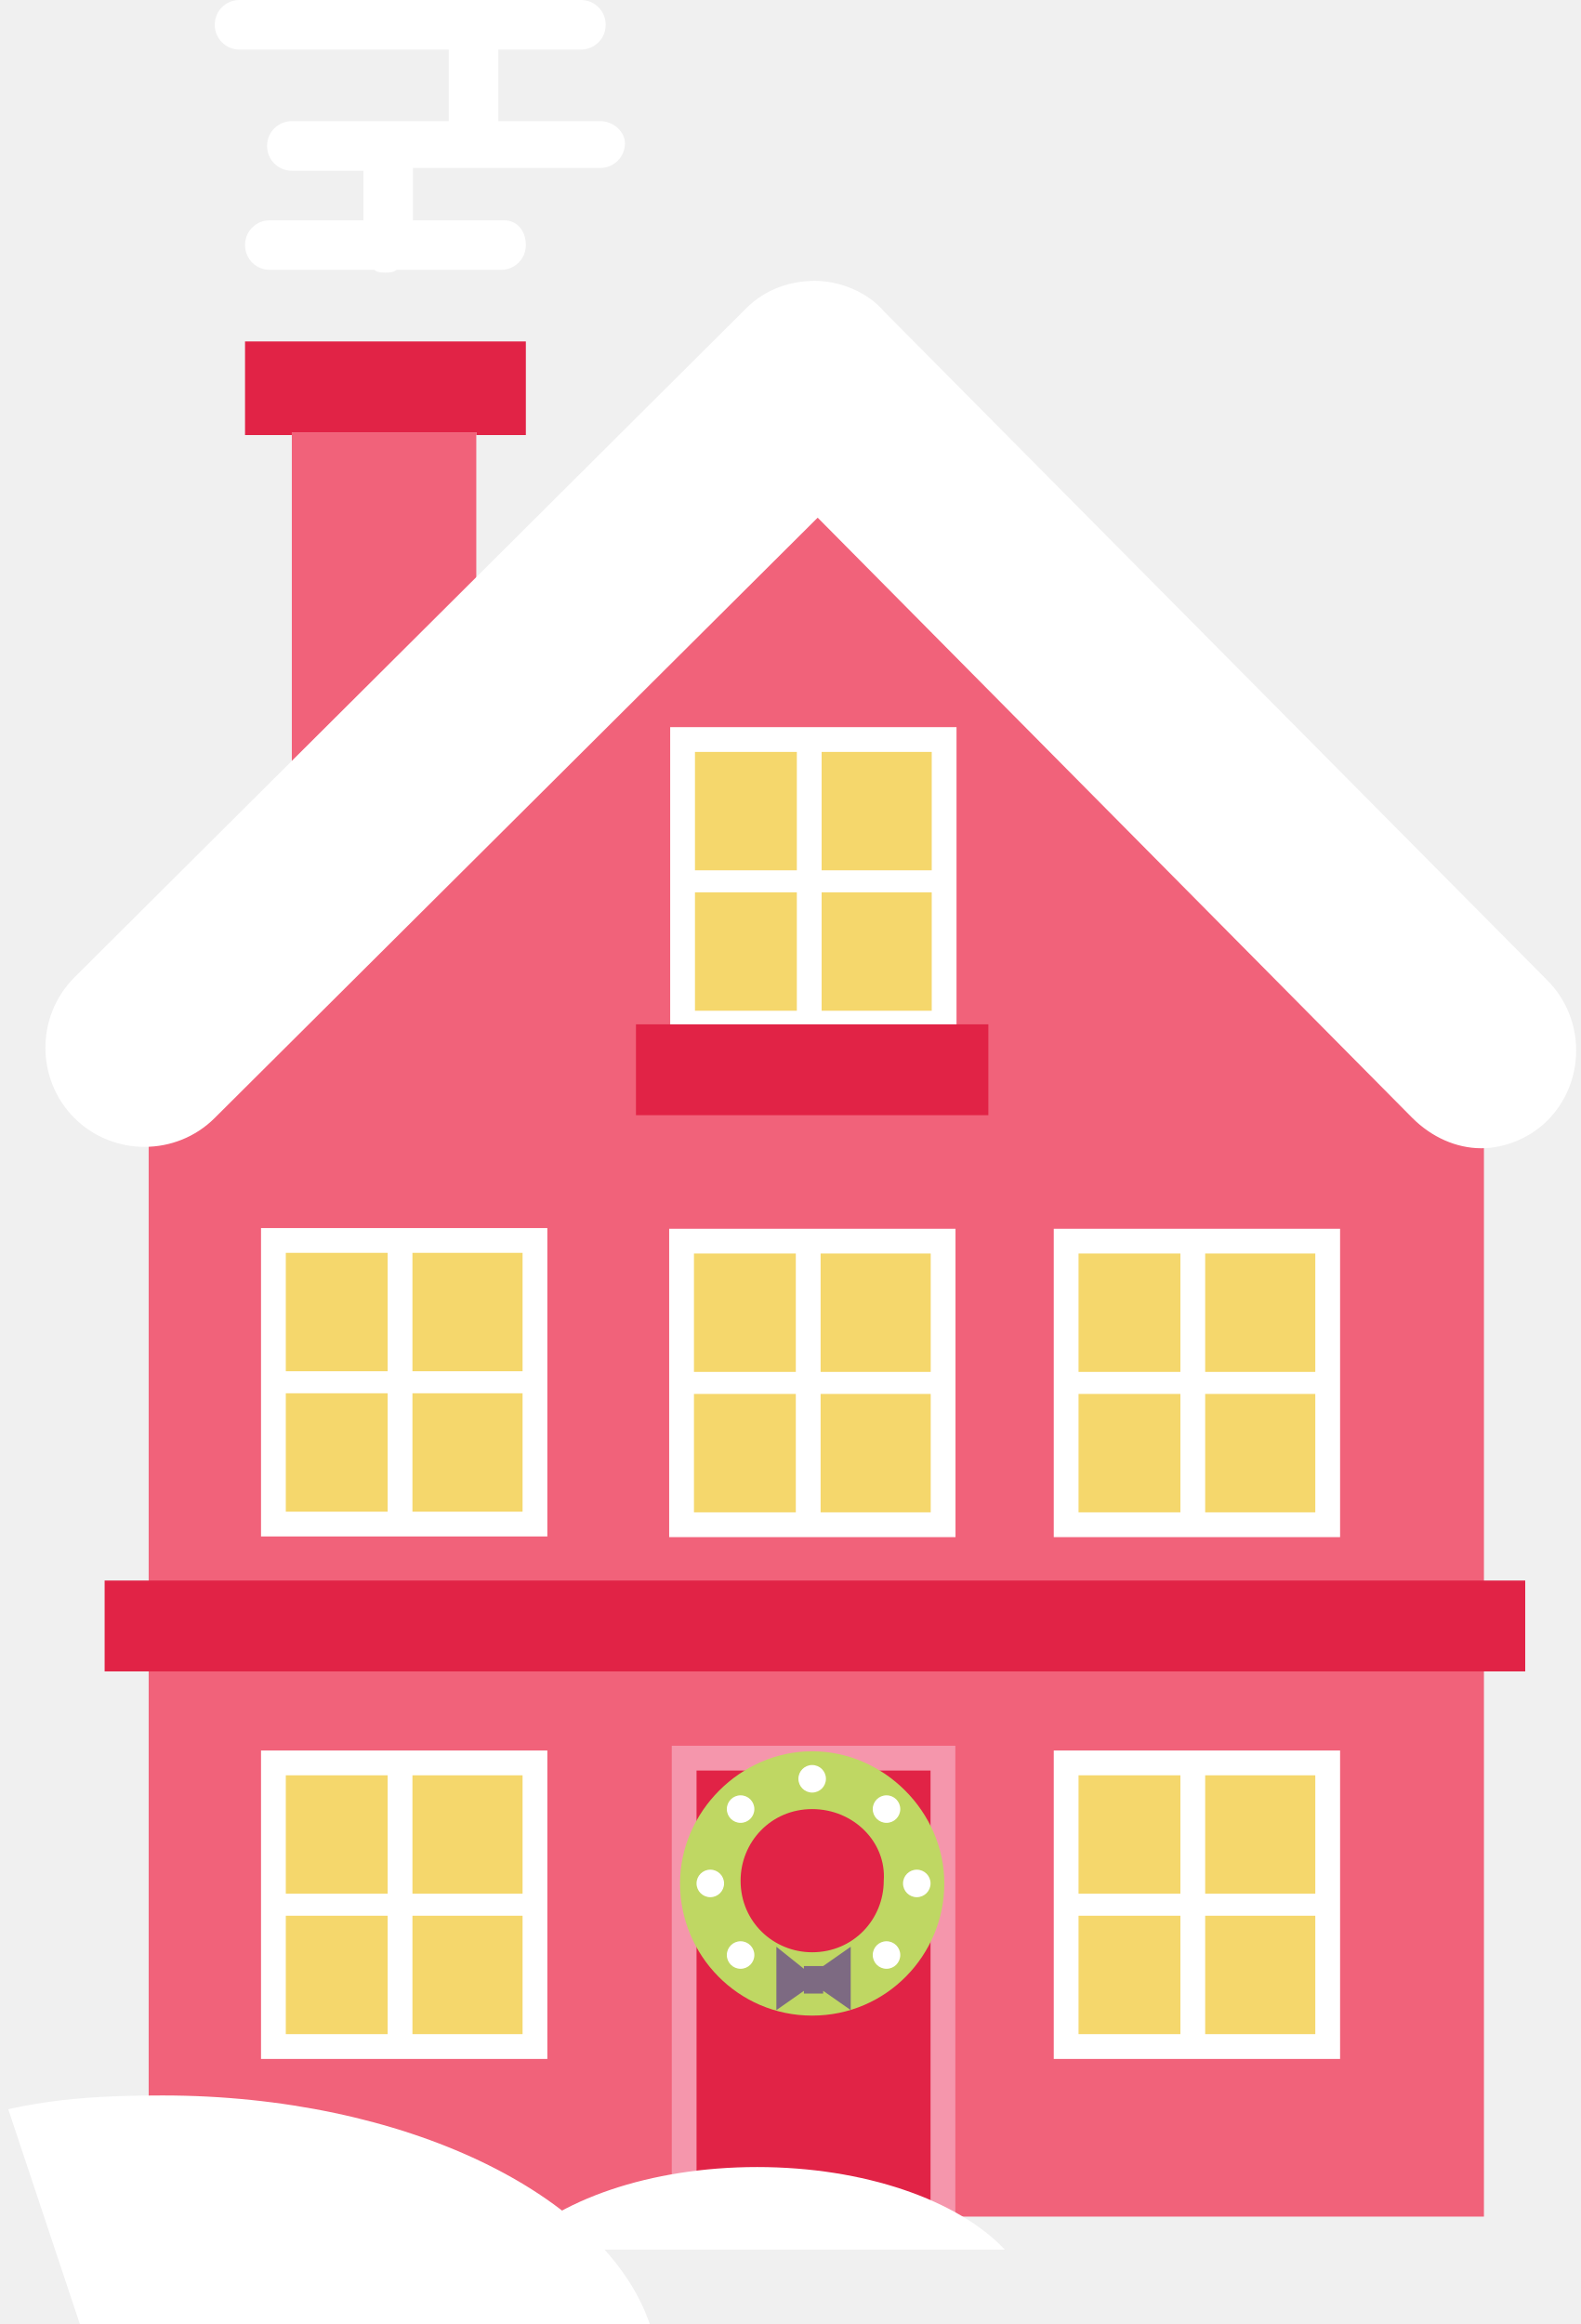
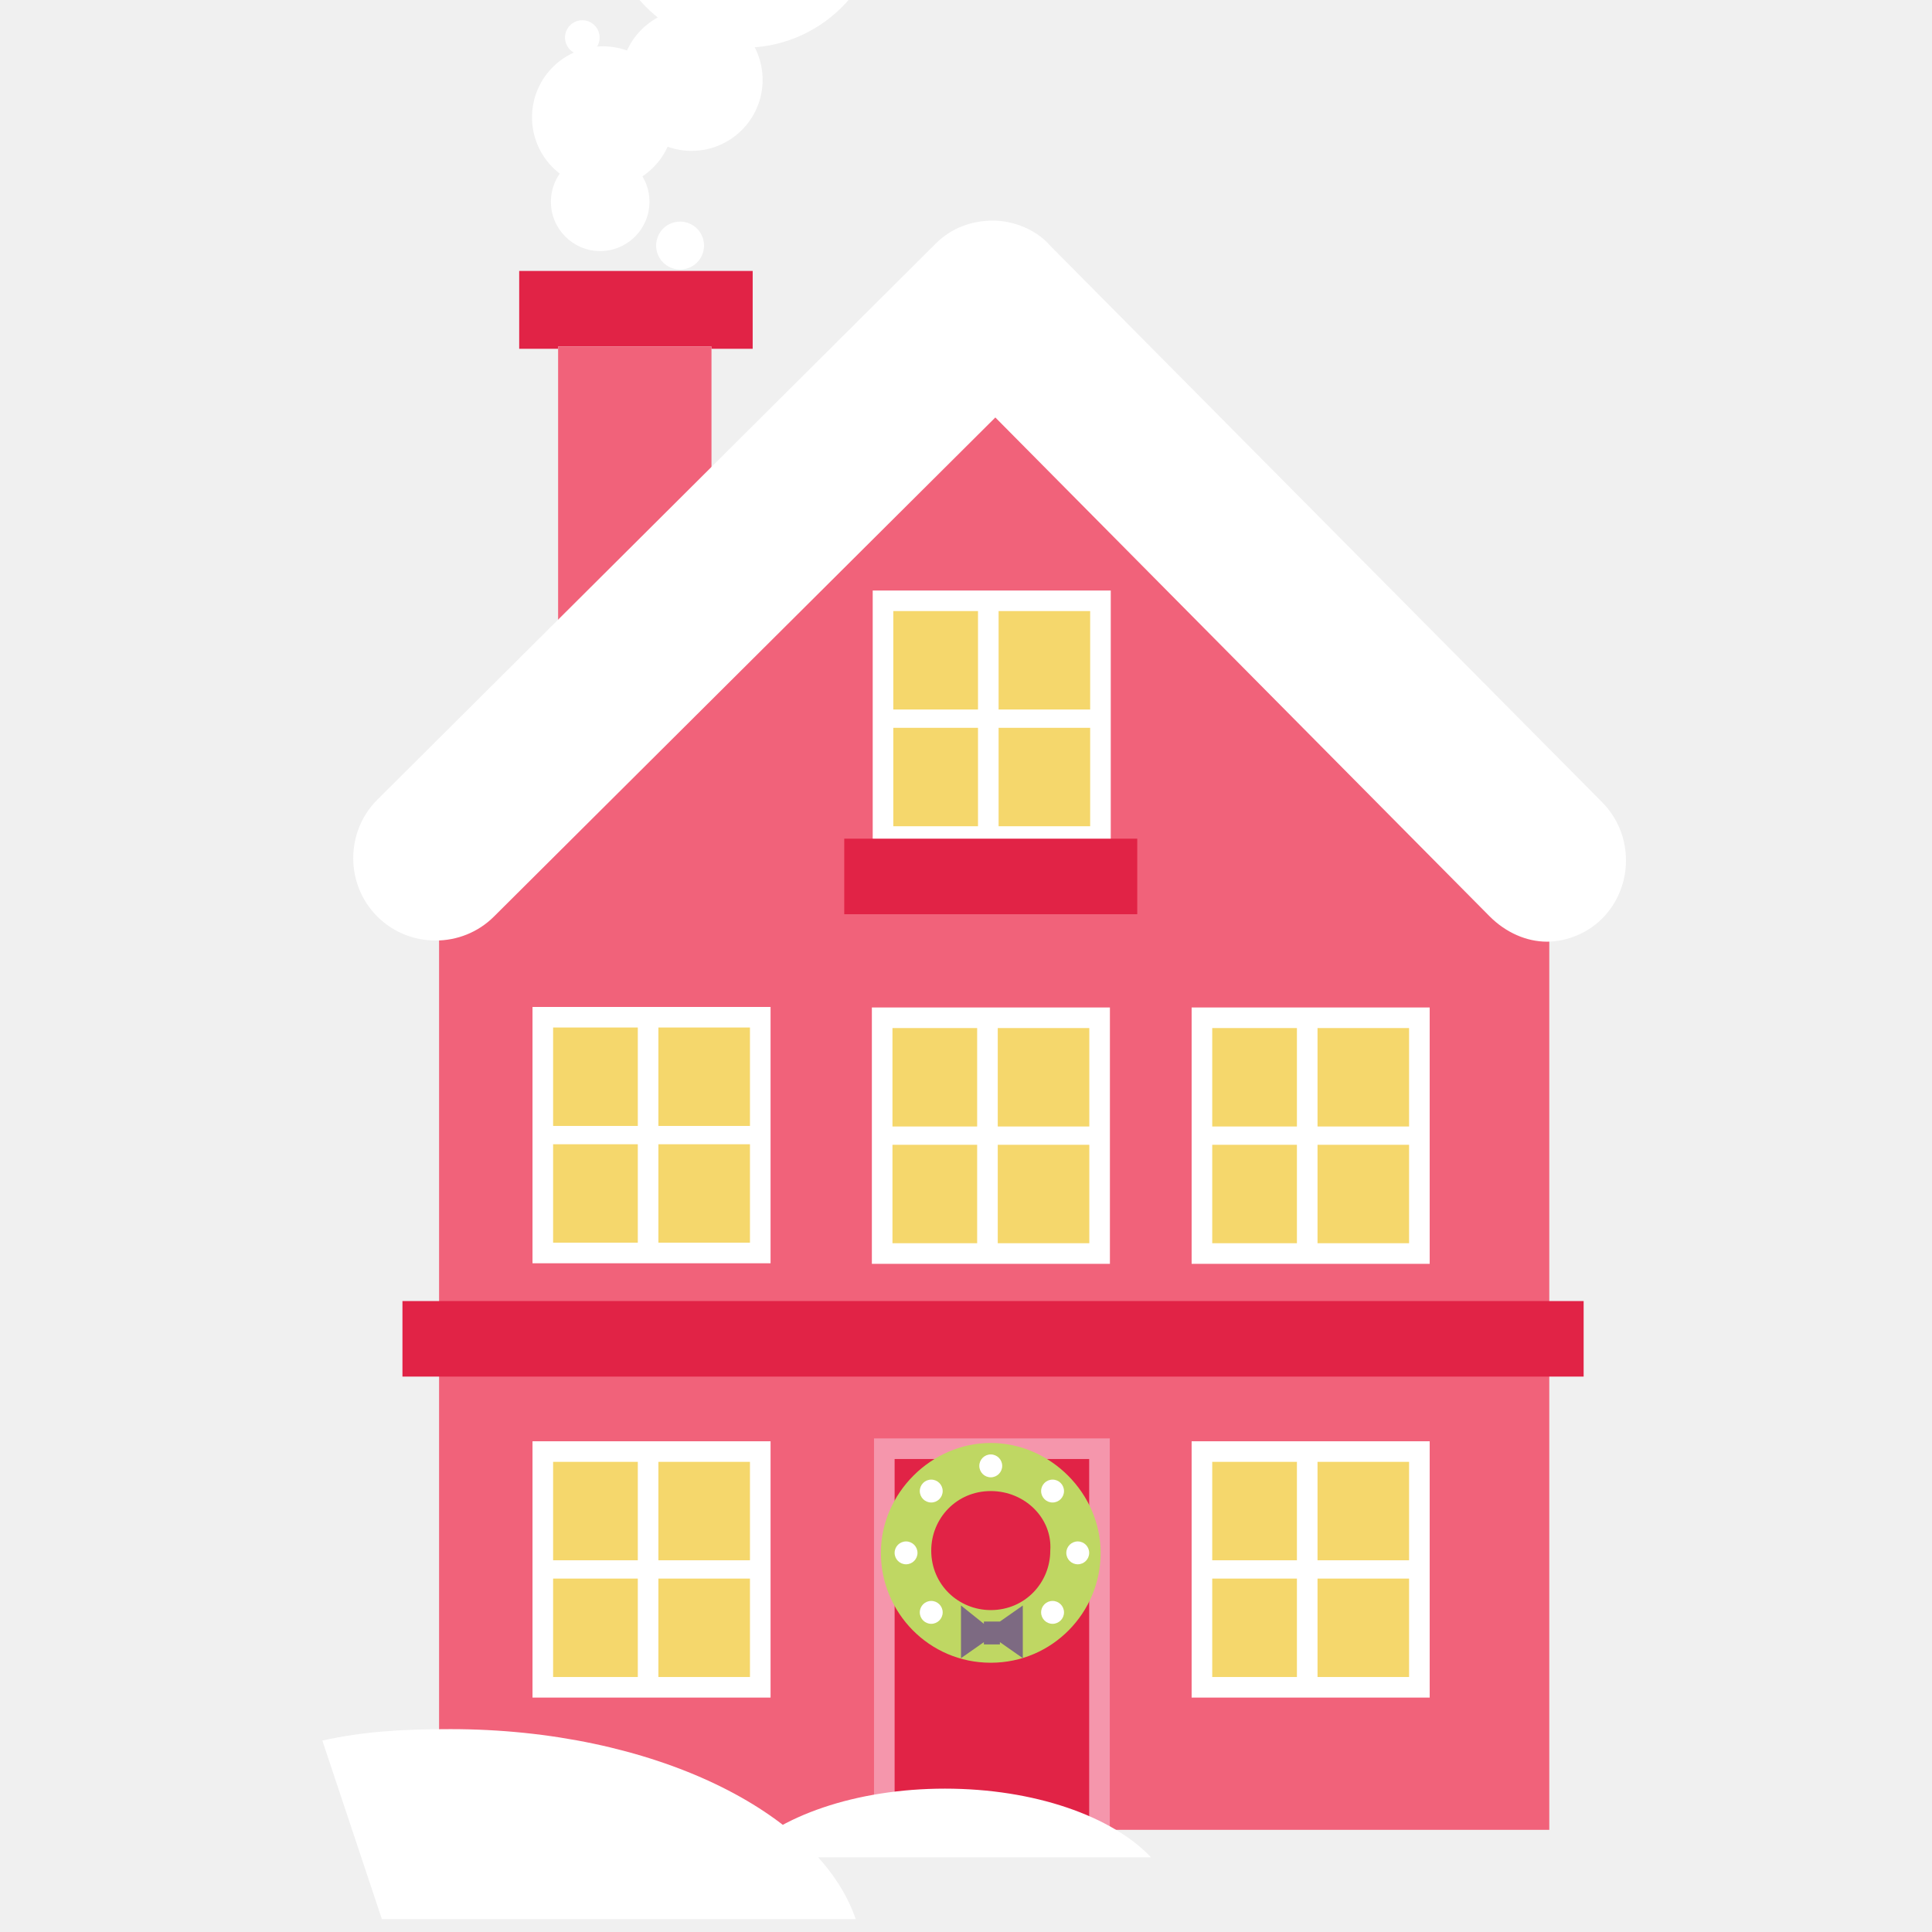
- <svg xmlns="http://www.w3.org/2000/svg" xmlns:xlink="http://www.w3.org/1999/xlink" viewBox="0 0 57.4 84.4">
-   <symbol id="a" viewBox="-5.2 -5.6 10.4 11.3">
-     <path fill="#fff" d="M-5.2 5.6V-5.6H5.2V5.6z" />
-     <path fill="#F5D76C" d="M.3.4h4v4.3h-4zm-.9-.8h-3.7v-4.3h3.7zm.9 0v-4.3h4v4.3zm-.9 5.1h-3.7V.4h3.7z" />
+ <svg xmlns="http://www.w3.org/2000/svg" xmlns:xlink="http://www.w3.org/1999/xlink" width="300" height="300" viewBox="0 0 300 300">
+   <symbol id="a" viewBox="-5.2 -5.6 10.4 11.199">
+     <path fill="#FFF" d="M-5.2 5.6V-5.6H5.2V5.6H-5.2z" />
+     <path fill="#F5D76C" d="M.3.4h4v4.3h-4V.4zm-.9-.8h-3.7v-4.3h3.7v4.3zm.9 0v-4.3h4v4.3h-4zm-.9 5.1h-3.7V.4h3.7v4.3z" />
  </symbol>
-   <path fill="#F1627A" d="M29.8 13.8L5.4 38.1l-.1.1h.1v42.3h48.5V38.1L29.8 13.8z" />
-   <path fill="#E12346" d="M19.1 12.4H8.9v3.4h1.7v-.1h6.7v.1h1.8z" />
-   <path fill="#F1627A" d="M10.6 15.7v12.8h6.7V15.7z" />
-   <path fill="#fff" d="M53.8 41.7c-.9 0-1.8-.4-2.5-1.1L29.7 18.8 7.8 40.6c-1.4 1.4-3.7 1.4-5.1 0-1.4-1.4-1.4-3.7 0-5.1l24.4-24.3c.7-.7 1.6-1 2.5-1 .9 0 1.9.4 2.5 1.1l24.1 24.3c1.4 1.4 1.4 3.7 0 5.1-.6.6-1.5 1-2.4 1z" />
-   <path fill="#E12346" d="M24.8 63.9h9.4v16.6h-9.4z" />
-   <path fill="#F596AC" d="M34.6 81H24.4V63.4h10.3V81zm-9.3-.9h8.5V64.3h-8.5v15.8z" />
-   <use xlink:href="#a" width="10.4" height="11.3" x="-5.2" y="-5.6" transform="matrix(1 0 0 -1 14.681 69.173)" overflow="visible" />
-   <path fill="#fff" d="M21.8 4.4h-3.7V1.8h3c.5 0 .9-.4.9-.9s-.4-.9-.9-.9H8.7c-.5 0-.9.4-.9.9s.4.9.9.9h7.6v2.6h-5.7c-.5 0-.9.4-.9.9s.4.9.9.9h2.6V8H9.8c-.5 0-.9.4-.9.9s.4.9.9.9h3.8c.1.1.3.1.4.1s.3 0 .4-.1h3.8c.5 0 .9-.4.9-.9s-.3-.9-.8-.9H15V6.1h6.8c.5 0 .9-.4.9-.9 0-.4-.4-.8-.9-.8zm-18.9 80h20.7c-1.6-4.7-8.9-8.3-17.7-8.3-2.1 0-3.8.1-5.6.5l2.6 7.8zm33.6-2.7c-1.7-1.8-5.1-3-9-3-3.9 0-7.3 1.2-9 3h18z" />
-   <path fill="#BFD763" d="M29.5 73.2c-2.7 0-4.8-2.2-4.8-4.8s2.2-4.8 4.8-4.8 4.8 2.2 4.8 4.8-2.1 4.8-4.8 4.8zm0-7.5c-1.5 0-2.6 1.2-2.6 2.6 0 1.5 1.2 2.6 2.6 2.6 1.5 0 2.6-1.2 2.6-2.6.1-1.4-1.1-2.6-2.6-2.6z" />
-   <circle fill="#fff" cx="29.5" cy="64.6" r=".5" />
-   <circle fill="#fff" cx="33.3" cy="68.4" r=".5" />
-   <circle fill="#fff" cx="25.8" cy="68.4" r=".5" />
-   <circle fill="#fff" cx="32.2" cy="71" r=".5" />
-   <circle fill="#fff" cx="26.9" cy="65.7" r=".5" />
-   <circle fill="#fff" cx="26.9" cy="71" r=".5" />
-   <circle fill="#fff" cx="32.2" cy="65.7" r=".5" />
-   <path fill="#7D6A82" d="M30.9 70.7l-1 .7h-.7v.1l-1-.8V73l1-.7v.1h.7v-.1l1 .7z" />
-   <use xlink:href="#a" width="10.4" height="11.3" x="-5.2" y="-5.6" transform="matrix(1 0 0 -1 14.681 50.199)" overflow="visible" />
-   <use xlink:href="#a" width="10.4" height="11.3" x="-5.2" y="-5.6" transform="matrix(1 0 0 -1 29.506 50.223)" overflow="visible" />
-   <use xlink:href="#a" width="10.4" height="11.3" x="-5.2" y="-5.6" transform="matrix(1 0 0 -1 43.475 50.223)" overflow="visible" />
-   <use xlink:href="#a" width="10.4" height="11.3" x="-5.2" y="-5.6" transform="matrix(1 0 0 -1 43.475 69.173)" overflow="visible" />
-   <use xlink:href="#a" width="10.4" height="11.3" x="-5.2" y="-5.6" transform="matrix(1 0 0 -1 29.543 32.007)" overflow="visible" />
-   <path fill="#E12346" d="M23.1 37.2h12.8v3.3H23.1zM3.8 57.4h51.6v3.3H3.8z" />
+   <g fill="#FFF">
+     <path d="M100.848 31.407c.042-4.223-3.351-7.688-7.576-7.725-4.226-.044-7.683 3.348-7.726 7.578-.044 4.223 3.351 7.683 7.577 7.726 4.225.035 7.683-3.353 7.725-7.579z" />
+     <path d="M104.658 18.327c.06-6.087-4.827-11.075-10.918-11.133-6.086-.058-11.072 4.828-11.129 10.916-.059 6.088 4.827 11.071 10.913 11.129 6.09.061 11.071-4.824 11.134-10.912z" />
+     <path d="M118.419 12.509c.057-6.086-4.828-11.072-10.918-11.13-6.085-.061-11.068 4.827-11.128 10.916-.063 6.087 4.825 11.074 10.911 11.132 6.09.058 11.076-4.83 11.135-10.918z" />
+     <path d="M137.017-13.855c.115-11.869-9.405-21.581-21.274-21.695-11.86-.11-21.567 9.405-21.683 21.269-.116 11.861 9.403 21.573 21.268 21.686 11.86.119 21.571-9.404 21.689-21.26zm-27.696 52.027a3.714 3.714 0 0 0-3.682-3.763 3.717 3.717 0 0 0-3.755 3.684 3.716 3.716 0 0 0 3.686 3.757 3.712 3.712 0 0 0 3.751-3.678zM93.109 5.858a2.69 2.69 0 0 0-2.66-2.714 2.69 2.69 0 0 0-2.715 2.659 2.694 2.694 0 0 0 2.664 2.716 2.686 2.686 0 0 0 2.711-2.661z" />
+   </g>
+   <path fill="#F1627A" d="M154.91 47.052l-86.73 86.375-.355.355h.355v150.354h172.393v-150.71L154.91 47.052z" />
+   <path fill="#E12346" d="M116.877 42.076H80.621v12.085h6.042v-.355h23.815v.355h6.398l.001-12.085z" />
+   <path fill="#F1627A" d="M86.664 53.806v45.498h23.815V53.806H86.664z" />
+   <path fill="#FFF" d="M240.218 146.223c-3.198 0-6.397-1.422-8.886-3.91l-76.777-77.488-77.844 77.488c-4.977 4.976-13.152 4.976-18.128 0-4.977-4.977-4.977-13.152 0-18.128l86.73-86.375c2.488-2.488 5.687-3.555 8.886-3.555s6.754 1.422 8.887 3.91l85.663 86.374c4.976 4.977 4.976 13.152 0 18.128-2.133 2.134-5.332 3.556-8.531 3.556z" />
+   <path fill="#E12346" d="M137.137 225.133h33.413v59.004h-33.413v-59.004z" />
+   <path fill="#F596AC" d="M171.973 285.914h-36.257v-62.559h36.611v62.559h-.354zm-33.058-3.198h30.213v-56.161h-30.213v56.161z" />
+   <use xlink:href="#a" width="10.4" height="11.199" x="-5.2" y="-5.6" transform="matrix(3.5543 0 0 -3.5543 101.17 243.7)" overflow="visible" />
+   <path fill="#FFF" d="M59.294 298h73.578c-5.687-16.706-31.635-29.502-62.915-29.502-7.465 0-13.507.355-19.905 1.777L59.294 298zm119.431-9.598c-6.041-6.397-18.127-10.663-31.99-10.663-13.862 0-25.948 4.266-31.99 10.663h63.98z" />
+   <path fill="#BFD763" d="M153.844 258.189c-9.597 0-17.062-7.82-17.062-17.063s7.82-17.063 17.062-17.063 17.063 7.82 17.063 17.063-7.466 17.063-17.063 17.063zm0-26.658c-5.332 0-9.242 4.266-9.242 9.24 0 5.332 4.265 9.242 9.242 9.242 5.332 0 9.242-4.266 9.242-9.242.355-4.974-3.91-9.24-9.242-9.24z" />
+   <circle fill="#FFF" cx="153.844" cy="227.621" r="1.777" />
+   <circle fill="#FFF" cx="167.352" cy="241.128" r="1.776" />
+   <circle fill="#FFF" cx="140.692" cy="241.128" r="1.776" />
+   <circle fill="#FFF" cx="163.441" cy="250.369" r="1.777" />
+   <circle fill="#FFF" cx="144.602" cy="231.531" r="1.777" />
+   <circle fill="#FFF" cx="144.602" cy="250.369" r="1.777" />
+   <circle fill="#FFF" cx="163.441" cy="231.531" r="1.777" />
+   <path fill="#7D6A82" d="M158.82 249.303l-3.555 2.488h-2.488v.355l-3.555-2.845v8.177l3.555-2.488v.355h2.488v-.355l3.555 2.488v-8.175z" />
+   <use xlink:href="#a" width="10.4" height="11.199" x="-5.2" y="-5.6" transform="matrix(3.5543 0 0 -3.5543 101.17 176.257)" overflow="visible" />
+   <use xlink:href="#a" width="10.4" height="11.199" x="-5.2" y="-5.6" transform="matrix(3.5543 0 0 -3.5543 153.865 176.342)" overflow="visible" />
+   <use xlink:href="#a" width="10.4" height="11.199" x="-5.2" y="-5.6" transform="matrix(3.5543 0 0 -3.5543 203.518 176.342)" overflow="visible" />
+   <use xlink:href="#a" width="10.4" height="11.199" x="-5.2" y="-5.6" transform="matrix(3.5543 0 0 -3.5543 203.518 243.7)" overflow="visible" />
+   <use xlink:href="#a" width="10.4" height="11.199" x="-5.2" y="-5.6" transform="matrix(3.5543 0 0 -3.5543 153.996 111.593)" overflow="visible" />
+   <path fill="#E12346" d="M131.095 130.228h45.497v11.73h-45.497v-11.73zm-68.602 71.799h183.413v11.729H62.493v-11.729z" />
</svg>
